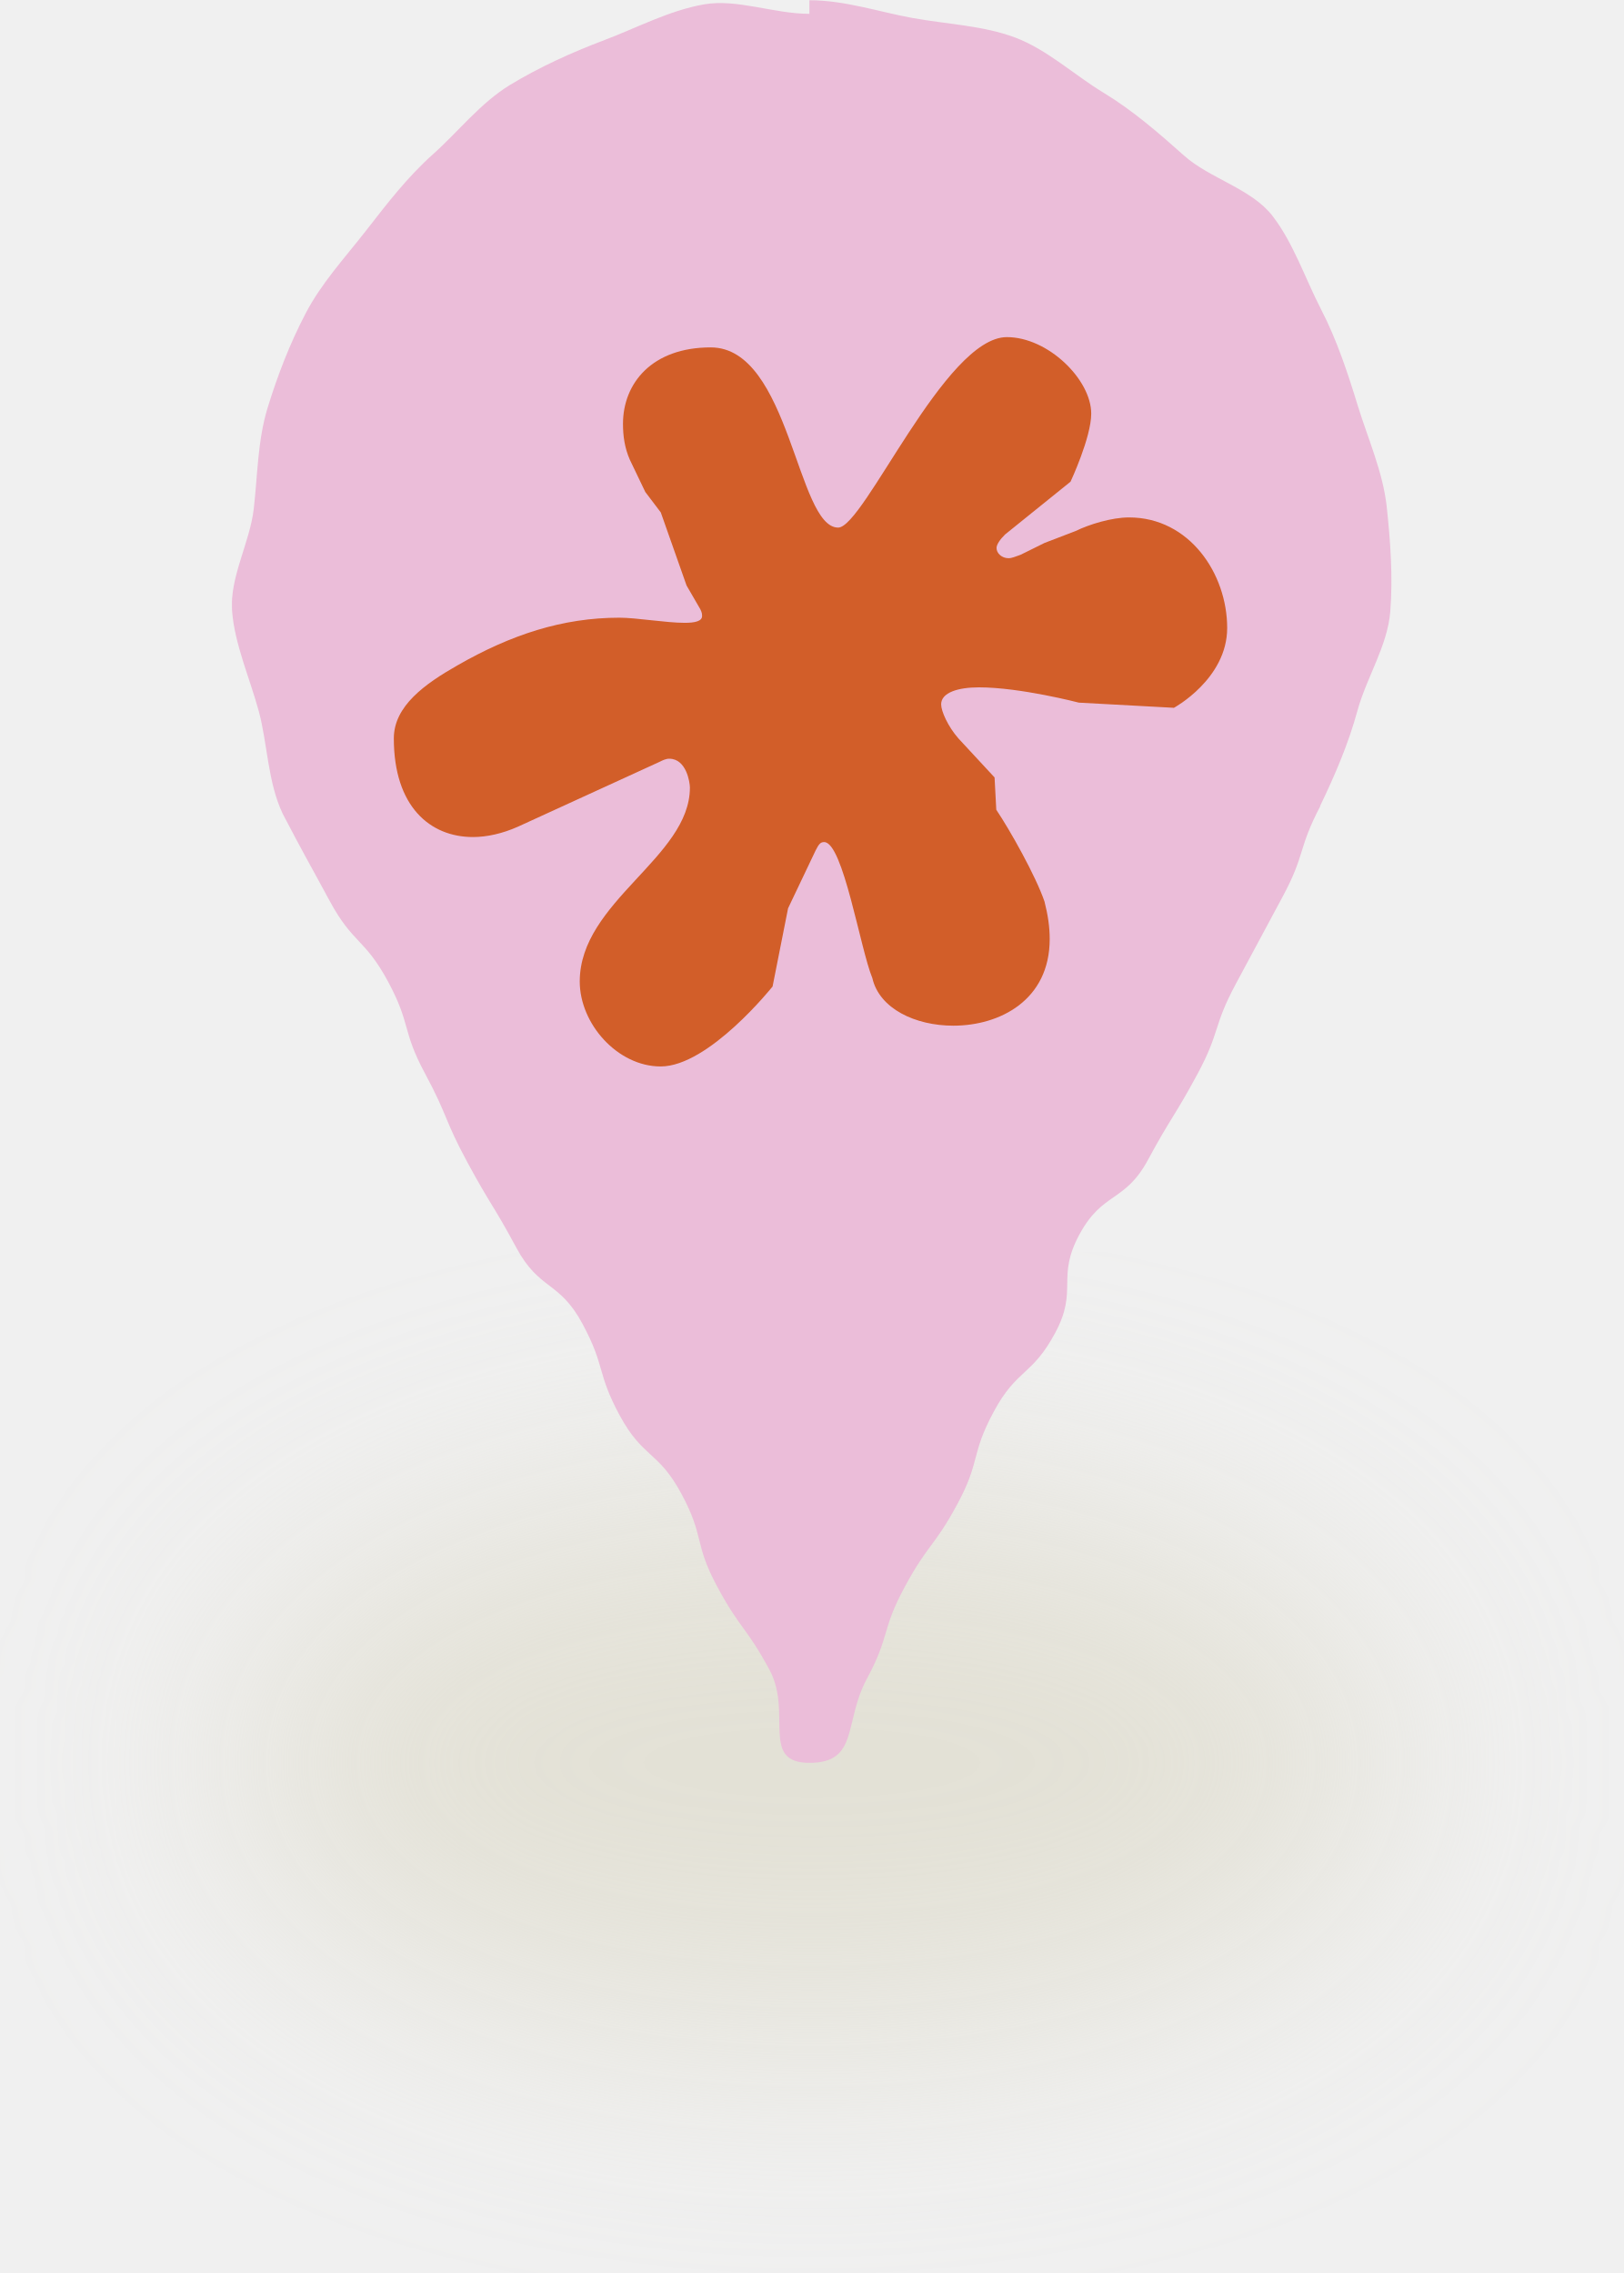
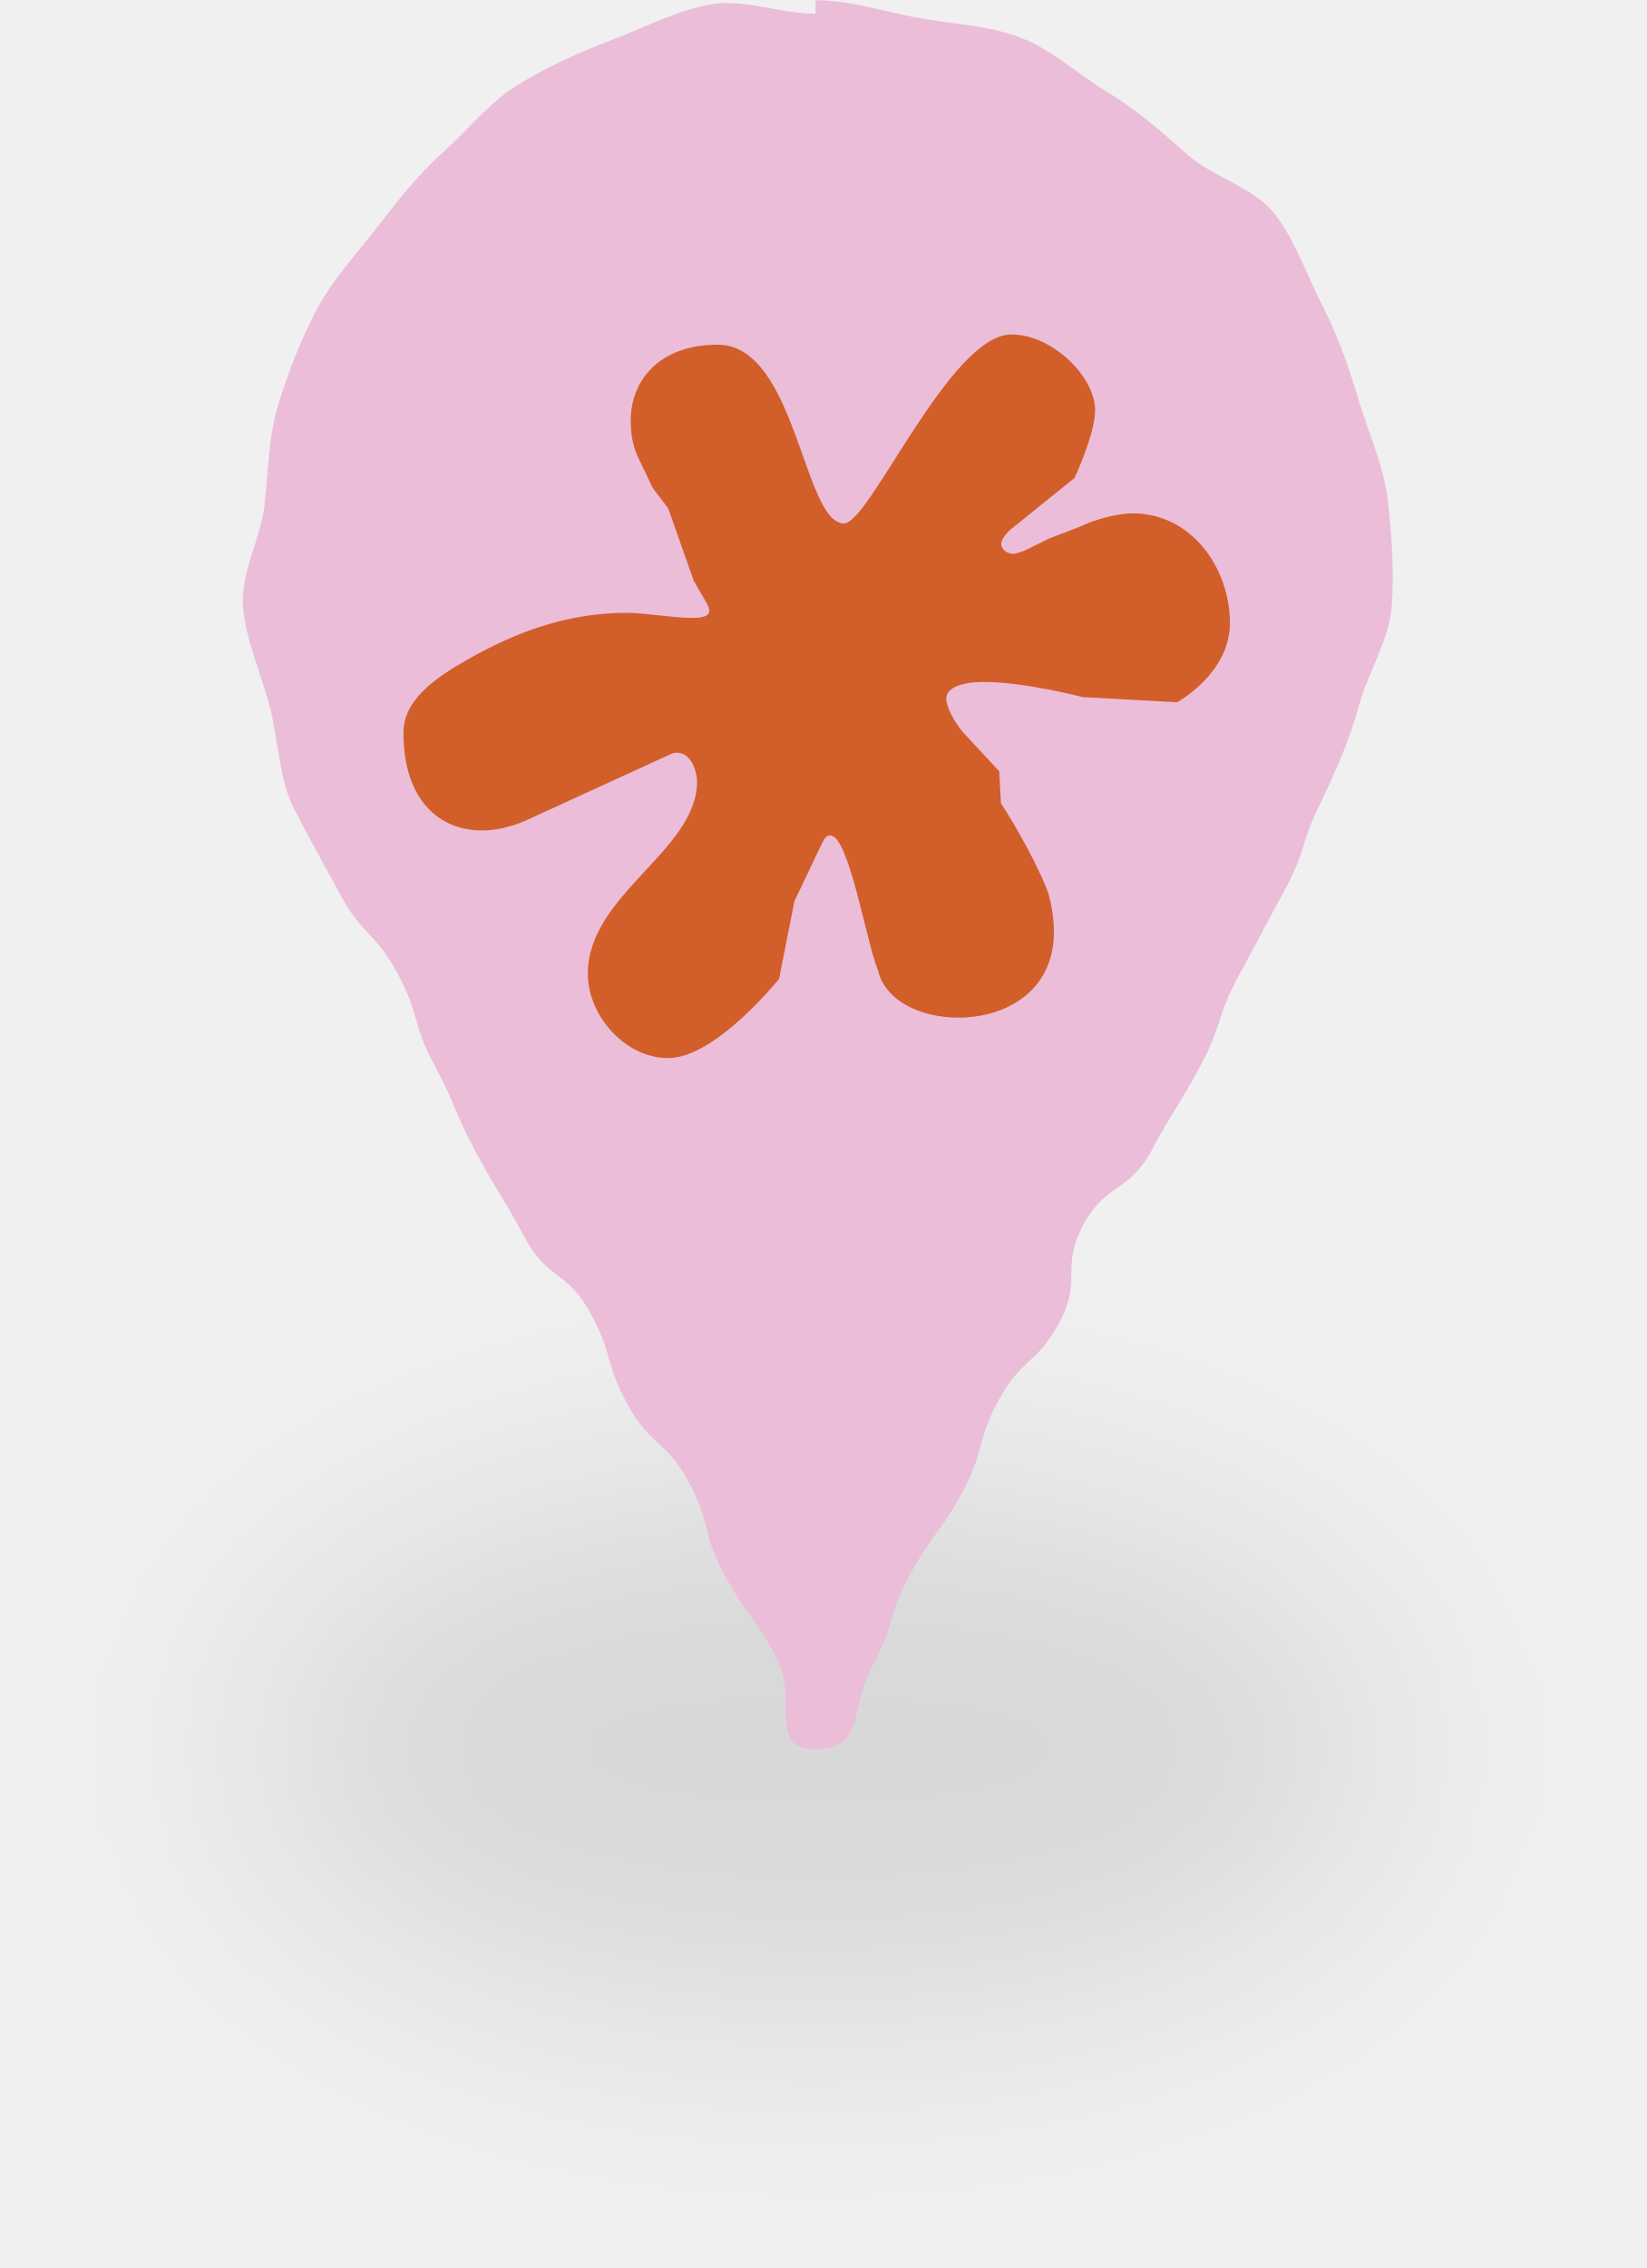
- <svg xmlns="http://www.w3.org/2000/svg" width="70" height="98" viewBox="0 0 70 98" fill="none">
-   <g filter="url(#filter0_f_191_199)">
-     <path d="M60 76C60 82.627 48.807 88 35 88C21.193 88 10 82.627 10 76C10 69.373 21.193 64 35 64C48.807 64 60 69.373 60 76Z" fill="#D8D4BF" fill-opacity="0.5" />
+ <svg xmlns="http://www.w3.org/2000/svg" width="61" height="84" viewBox="0 0 61 84" fill="none">
+   <g filter="url(#filter0_f_224_132)">
+     <path d="M51.614 64.773C51.614 70.421 42.074 75 30.307 75C18.539 75 9 70.421 9 64.773C9 59.124 18.539 54.545 30.307 54.545C42.074 54.545 51.614 59.124 51.614 64.773Z" fill="black" fill-opacity="0.1" />
  </g>
-   <g clip-path="url(#clip0_191_199)">
-     <path d="M56.922 34.749C55.939 36.628 56.292 36.812 55.287 38.675C54.618 39.917 53.95 41.161 53.284 42.407C52.279 44.275 52.621 44.455 51.617 46.318C50.612 48.181 50.505 48.128 49.496 49.996C48.491 51.865 47.535 51.363 46.53 53.232C45.526 55.095 46.493 55.607 45.488 57.47C44.484 59.338 43.843 59 42.838 60.869C41.834 62.737 42.282 62.974 41.278 64.837C40.273 66.706 40.001 66.563 38.997 68.432C37.987 70.3 38.382 70.506 37.372 72.379C36.362 74.248 37.041 76 34.898 76.005C32.756 76.005 34.177 73.862 33.173 71.994C32.168 70.131 31.917 70.263 30.913 68.395C29.908 66.526 30.384 66.278 29.379 64.41C28.375 62.542 27.723 62.885 26.713 61.022C25.709 59.153 26.114 58.942 25.11 57.074C24.106 55.206 23.261 55.654 22.257 53.791C21.252 51.923 21.156 51.975 20.146 50.107C19.137 48.239 19.323 48.144 18.319 46.276C17.315 44.407 17.731 44.185 16.727 42.317C15.717 40.449 15.22 40.707 14.21 38.839C13.2 36.971 13.174 36.971 12.191 35.092C11.539 33.725 11.533 32.062 11.159 30.674C10.764 29.223 10.117 27.787 10.005 26.341C9.893 24.895 10.775 23.386 10.94 21.934C11.106 20.483 11.106 18.995 11.533 17.596C11.966 16.182 12.495 14.815 13.179 13.506C13.863 12.197 14.867 11.115 15.776 9.949C16.684 8.782 17.56 7.637 18.672 6.645C19.772 5.663 20.718 4.433 21.995 3.657C23.256 2.892 24.651 2.259 26.061 1.726C27.434 1.209 28.845 0.454 30.341 0.19C31.773 -0.063 33.36 0.596 34.893 0.596V0.01C36.427 0.01 37.907 0.517 39.339 0.776C40.835 1.045 42.395 1.103 43.768 1.62C45.141 2.137 46.322 3.24 47.577 4C48.833 4.761 49.95 5.732 51.05 6.713C52.151 7.695 53.952 8.138 54.855 9.305C55.758 10.471 56.27 12.017 56.949 13.332C57.628 14.64 58.108 16.097 58.541 17.512C58.974 18.916 59.621 20.362 59.781 21.839C59.941 23.317 60.053 24.874 59.936 26.362C59.818 27.851 58.91 29.207 58.515 30.659C58.135 32.052 57.564 33.392 56.906 34.759L56.922 34.749Z" fill="#EBBDD9" />
-     <path d="M50.591 30.516L46.509 30.294C46.509 30.294 43.987 29.635 42.202 29.635C41.31 29.635 40.573 29.856 40.573 30.368C40.573 30.664 40.867 31.323 41.316 31.835L42.876 33.519L42.95 34.912C43.544 35.794 44.655 37.773 45.029 38.871C45.178 39.457 45.253 39.968 45.253 40.486C45.253 43.125 43.1 44.222 41.096 44.222C39.462 44.222 37.907 43.489 37.607 42.169C37.089 40.924 36.346 36.306 35.529 36.306C35.379 36.306 35.305 36.38 35.16 36.67L33.974 39.161L33.306 42.533C33.306 42.533 30.56 45.98 28.482 45.98C26.628 45.98 24.993 44.148 24.993 42.317C24.993 38.871 29.742 36.965 29.742 33.957C29.742 33.736 29.593 32.712 28.85 32.712C28.701 32.712 28.556 32.785 28.407 32.859L22.321 35.646C21.653 35.942 20.985 36.089 20.392 36.089C18.538 36.089 16.978 34.77 16.978 31.835C16.978 30.442 18.314 29.487 19.724 28.685C22.027 27.365 24.25 26.632 26.702 26.632C27.445 26.632 28.706 26.853 29.523 26.853C29.967 26.853 30.266 26.779 30.266 26.563C30.266 26.489 30.266 26.415 30.191 26.267L29.598 25.244L28.487 22.093L27.819 21.211L27.151 19.818C26.927 19.306 26.857 18.789 26.857 18.277C26.857 16.514 28.118 14.978 30.64 14.978C34.054 14.978 34.353 22.747 36.133 22.747C37.244 22.747 40.733 14.535 43.405 14.535C45.184 14.535 47.043 16.366 47.043 17.834C47.043 18.863 46.151 20.768 46.151 20.768L43.33 23.043C43.105 23.264 42.961 23.481 42.961 23.628C42.961 23.85 43.185 24.067 43.479 24.067C43.629 24.067 43.779 23.993 43.998 23.919L45.034 23.407L46.37 22.895C46.963 22.605 47.93 22.309 48.673 22.309C51.27 22.309 52.904 24.726 52.904 27.075C52.904 29.276 50.602 30.521 50.602 30.521L50.591 30.516Z" fill="#D25E29" />
+   <g clip-path="url(#clip0_224_132)">
+     <path d="M48.991 29.616C48.153 31.217 48.453 31.374 47.597 32.962C47.026 34.021 46.457 35.081 45.889 36.142C45.033 37.735 45.325 37.888 44.469 39.475C43.613 41.063 43.522 41.018 42.661 42.611C41.805 44.203 40.99 43.776 40.134 45.368C39.278 46.956 40.102 47.392 39.246 48.98C38.39 50.572 37.843 50.284 36.987 51.877C36.131 53.469 36.513 53.671 35.657 55.259C34.801 56.852 34.569 56.73 33.713 58.322C32.852 59.915 33.189 60.09 32.329 61.687C31.468 63.279 32.046 64.773 30.22 64.777C28.394 64.777 29.605 62.951 28.749 61.359C27.893 59.771 27.679 59.883 26.823 58.291C25.967 56.699 26.372 56.487 25.516 54.895C24.66 53.303 24.105 53.595 23.244 52.007C22.388 50.415 22.734 50.235 21.878 48.642C21.022 47.05 20.302 47.432 19.446 45.845C18.59 44.252 18.508 44.297 17.647 42.705C16.787 41.113 16.946 41.032 16.09 39.439C15.234 37.847 15.589 37.658 14.733 36.066C13.872 34.474 13.449 34.694 12.588 33.102C11.728 31.509 11.705 31.509 10.867 29.908C10.311 28.743 10.307 27.326 9.988 26.143C9.651 24.906 9.1 23.683 9.004 22.45C8.909 21.218 9.66 19.931 9.801 18.694C9.943 17.457 9.943 16.189 10.307 14.997C10.676 13.791 11.127 12.626 11.709 11.511C12.292 10.395 13.148 9.473 13.922 8.479C14.697 7.485 15.443 6.509 16.391 5.663C17.329 4.826 18.135 3.778 19.223 3.117C20.298 2.465 21.486 1.925 22.688 1.471C23.859 1.03 25.061 0.387 26.336 0.162C27.556 -0.054 28.909 0.508 30.216 0.508V0.009C31.523 0.009 32.784 0.441 34.004 0.661C35.279 0.891 36.609 0.94 37.779 1.381C38.95 1.822 39.956 2.762 41.026 3.41C42.096 4.057 43.048 4.885 43.986 5.722C44.924 6.558 46.459 6.936 47.228 7.93C47.998 8.924 48.435 10.242 49.013 11.362C49.592 12.478 50.002 13.719 50.37 14.925C50.739 16.121 51.29 17.354 51.427 18.613C51.563 19.873 51.659 21.2 51.559 22.468C51.459 23.736 50.685 24.892 50.348 26.13C50.024 27.317 49.537 28.459 48.977 29.625L48.991 29.616Z" fill="#EBBDD9" />
+     <path d="M43.594 26.008L40.115 25.819C40.115 25.819 37.966 25.257 36.445 25.257C35.685 25.257 35.056 25.446 35.056 25.882C35.056 26.134 35.307 26.696 35.689 27.133L37.019 28.567L37.083 29.755C37.588 30.506 38.535 32.193 38.854 33.129C38.981 33.628 39.045 34.064 39.045 34.505C39.045 36.754 37.21 37.69 35.502 37.69C34.109 37.69 32.784 37.064 32.529 35.94C32.087 34.878 31.454 30.942 30.758 30.942C30.63 30.942 30.566 31.005 30.443 31.253L29.432 33.376L28.863 36.25C28.863 36.25 26.523 39.188 24.751 39.188C23.171 39.188 21.778 37.627 21.778 36.066C21.778 33.129 25.826 31.505 25.826 28.941C25.826 28.752 25.698 27.879 25.065 27.879C24.938 27.879 24.815 27.942 24.687 28.005L19.501 30.38C18.931 30.632 18.362 30.758 17.857 30.758C16.277 30.758 14.947 29.634 14.947 27.133C14.947 25.945 16.085 25.131 17.288 24.447C19.25 23.323 21.145 22.697 23.235 22.697C23.868 22.697 24.942 22.886 25.639 22.886C26.017 22.886 26.272 22.823 26.272 22.639C26.272 22.576 26.272 22.513 26.208 22.387L25.703 21.514L24.756 18.829L24.186 18.078L23.617 16.89C23.426 16.454 23.367 16.013 23.367 15.577C23.367 14.075 24.442 12.766 26.591 12.766C29.501 12.766 29.756 19.387 31.272 19.387C32.219 19.387 35.193 12.388 37.47 12.388C38.986 12.388 40.571 13.949 40.571 15.199C40.571 16.076 39.81 17.7 39.81 17.7L37.406 19.639C37.215 19.828 37.092 20.012 37.092 20.138C37.092 20.327 37.283 20.511 37.533 20.511C37.661 20.511 37.788 20.448 37.975 20.385L38.859 19.949L39.997 19.513C40.502 19.265 41.327 19.014 41.96 19.014C44.173 19.014 45.566 21.074 45.566 23.075C45.566 24.951 43.603 26.012 43.603 26.012L43.594 26.008Z" fill="#D25E29" />
  </g>
  <defs>
-     <filter id="filter0_f_191_199" x="0" y="54" width="70" height="44" filterUnits="userSpaceOnUse" color-interpolation-filters="sRGB">
+     <filter id="filter0_f_224_132" x="0.3" y="45.845" width="60.014" height="37.855" filterUnits="userSpaceOnUse" color-interpolation-filters="sRGB">
      <feFlood flood-opacity="0" result="BackgroundImageFix" />
      <feBlend mode="normal" in="SourceGraphic" in2="BackgroundImageFix" result="shape" />
-       <feGaussianBlur stdDeviation="5" result="effect1_foregroundBlur_191_199" />
+       <feGaussianBlur stdDeviation="4.35" result="effect1_foregroundBlur_224_132" />
    </filter>
-     <clipPath id="clip0_191_199">
-       <rect width="50" height="76" fill="white" transform="translate(10)" />
+     <clipPath id="clip0_224_132">
+       <rect width="42.614" height="64.773" fill="white" transform="translate(8.99988)" />
    </clipPath>
  </defs>
</svg>
